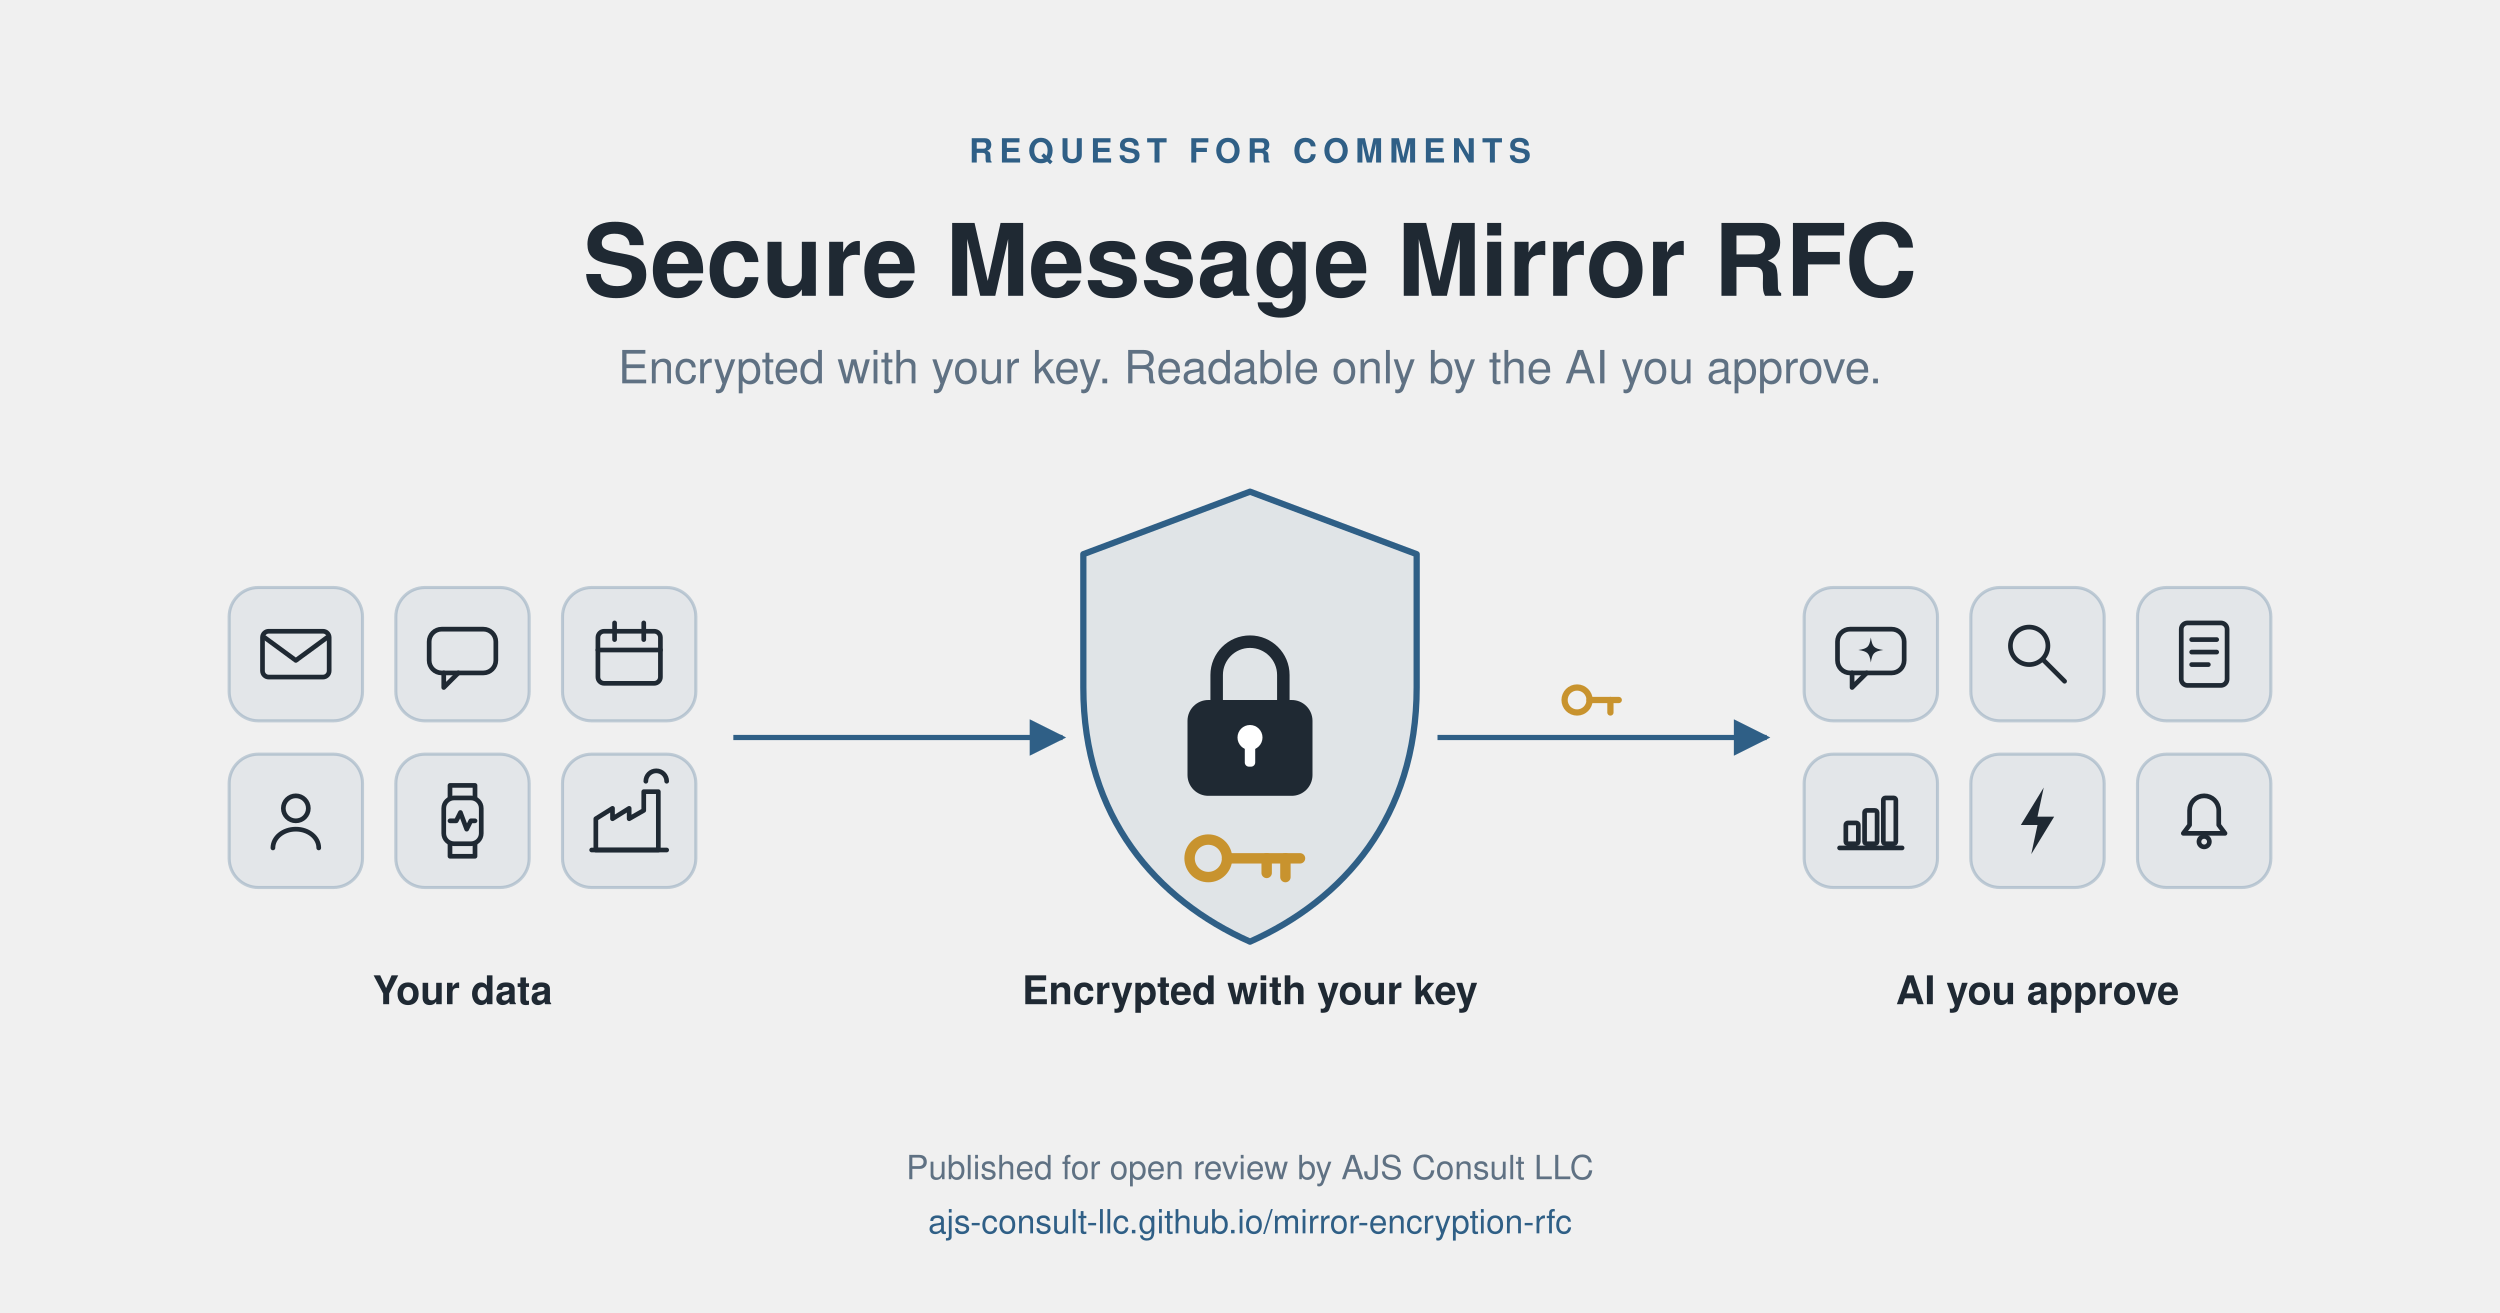
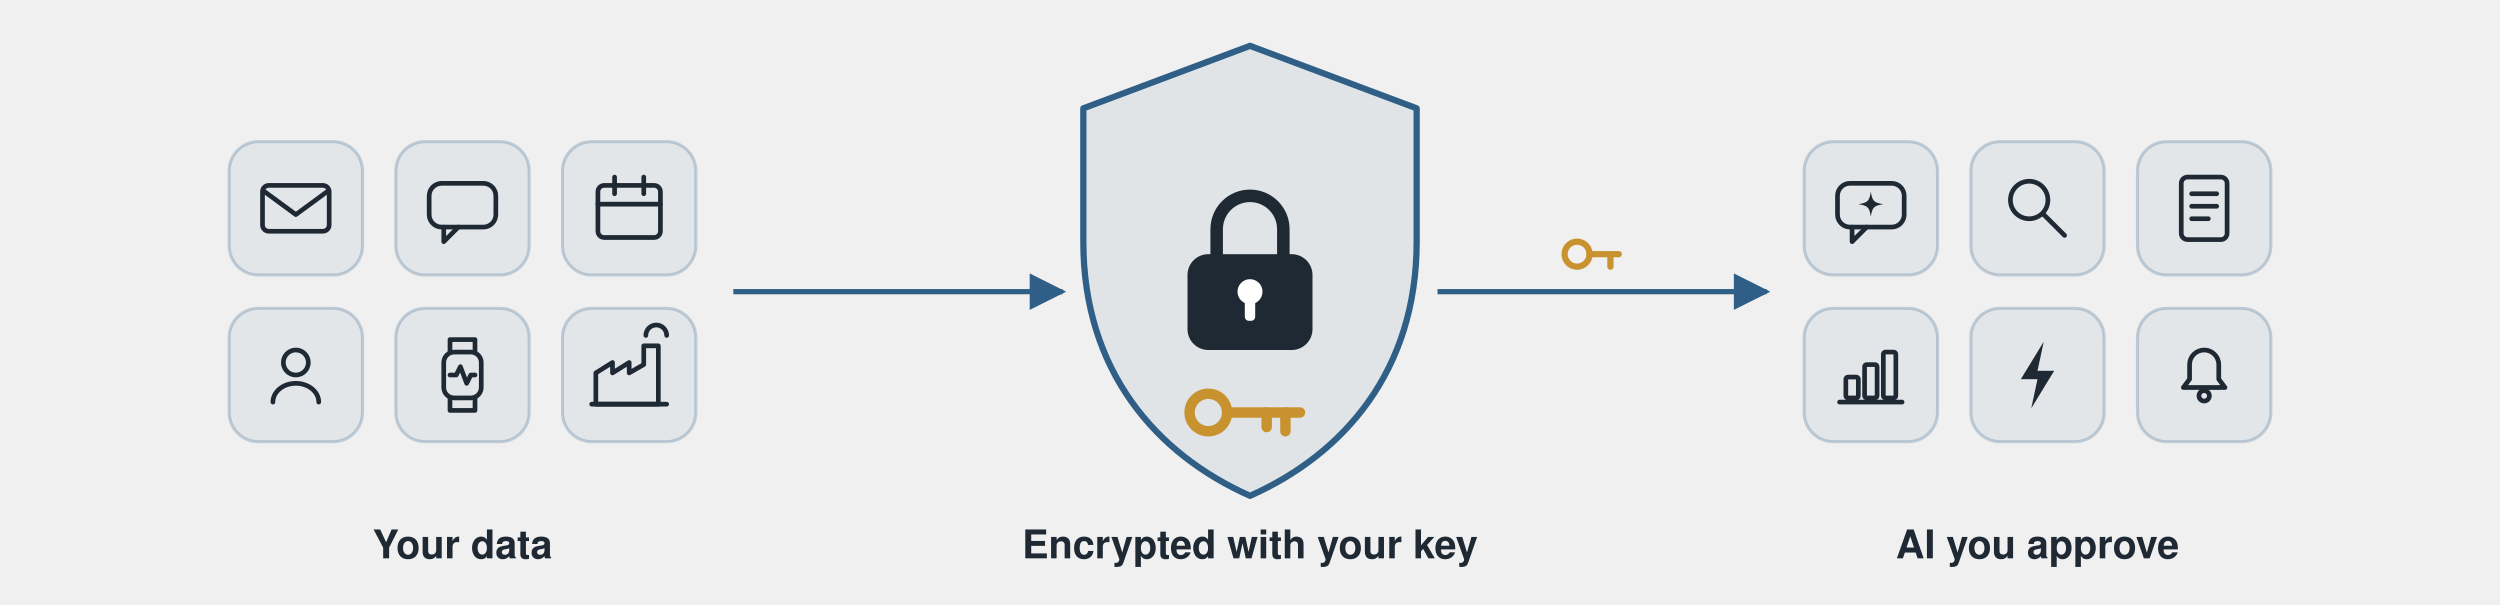
- <svg xmlns="http://www.w3.org/2000/svg" width="1200" height="630" viewBox="0 0 1200 630" role="img" aria-label="Secure Message Mirror RFC, a request for comments: your data, encrypted with your key, readable only by the AI you approve">
+ <svg xmlns="http://www.w3.org/2000/svg" width="1200" height="290" viewBox="0 214 1200 290" role="img" aria-label="AI-Optimized Data Mirror RFC, a security reference architecture open for comment: your data, encrypted with your key, readable only by the AI you approve">
  <defs>
    <marker id="arrow" viewBox="0 0 10 10" refX="9" refY="5" markerWidth="7" markerHeight="7" orient="auto">
      <path d="M0 0L10 5L0 10z" fill="#2f5f86" />
    </marker>
  </defs>
  <g font-family="Helvetica Neue, Helvetica, Arial, sans-serif">
-     <text x="600" y="78" text-anchor="middle" font-size="16" font-weight="700" letter-spacing="3" fill="#2f5f86">REQUEST FOR COMMENTS</text>
-     <text x="600" y="142" text-anchor="middle" font-size="48" font-weight="700" fill="#1f2933">Secure Message Mirror RFC</text>
+     <text x="600" y="78" text-anchor="middle" font-size="16" font-weight="700" letter-spacing="3" fill="#2f5f86">SECURITY REFERENCE ARCHITECTURE</text>
+     <text x="600" y="142" text-anchor="middle" font-size="48" font-weight="700" fill="#1f2933">AI-Optimized Data Mirror RFC</text>
    <text x="600" y="184" text-anchor="middle" font-size="22" fill="#5f7183">Encrypted with your key. Readable only by the AI you approve.</text>
    <rect x="110" y="282" width="64" height="64" rx="14" fill="#2f5f86" fill-opacity="0.07" stroke="#2f5f86" stroke-opacity="0.25" stroke-width="1.5" />
    <g transform="translate(142,314)" fill="none" stroke="#1f2933" stroke-width="2.25" stroke-linecap="round" stroke-linejoin="round">
      <rect x="-16" y="-11" width="32" height="22" rx="3" />
      <polyline points="-15,-8 0,3 15,-8" />
    </g>
    <rect x="190" y="282" width="64" height="64" rx="14" fill="#2f5f86" fill-opacity="0.07" stroke="#2f5f86" stroke-opacity="0.25" stroke-width="1.5" />
    <g transform="translate(222,314)" fill="none" stroke="#1f2933" stroke-width="2.25" stroke-linecap="round" stroke-linejoin="round">
      <rect x="-16" y="-12" width="32" height="21" rx="6" />
      <path d="M-9 9 v7 l7 -7" />
    </g>
    <rect x="270" y="282" width="64" height="64" rx="14" fill="#2f5f86" fill-opacity="0.07" stroke="#2f5f86" stroke-opacity="0.25" stroke-width="1.5" />
    <g transform="translate(302,314)" fill="none" stroke="#1f2933" stroke-width="2.25" stroke-linecap="round" stroke-linejoin="round">
      <rect x="-15" y="-11" width="30" height="25" rx="3" />
      <line x1="-15" y1="-2" x2="15" y2="-2" />
      <line x1="-7" y1="-15" x2="-7" y2="-7" />
      <line x1="7" y1="-15" x2="7" y2="-7" />
    </g>
    <rect x="110" y="362" width="64" height="64" rx="14" fill="#2f5f86" fill-opacity="0.07" stroke="#2f5f86" stroke-opacity="0.25" stroke-width="1.5" />
    <g transform="translate(142,394)" fill="none" stroke="#1f2933" stroke-width="2.25" stroke-linecap="round" stroke-linejoin="round">
      <circle cx="0" cy="-6" r="6" />
      <path d="M-11 13 a11 9 0 0 1 22 0" />
    </g>
    <rect x="190" y="362" width="64" height="64" rx="14" fill="#2f5f86" fill-opacity="0.07" stroke="#2f5f86" stroke-opacity="0.25" stroke-width="1.5" />
    <g transform="translate(222,394)" fill="none" stroke="#1f2933" stroke-width="2.25" stroke-linecap="round" stroke-linejoin="round">
      <rect x="-9" y="-11" width="18" height="22" rx="5" />
      <path d="M-6 -11 v-6 h12 v6 M-6 11 v6 h12 v-6" />
      <polyline points="-6,0 -3,0 -1,-4 2,4 4,0 6,0" />
    </g>
    <rect x="270" y="362" width="64" height="64" rx="14" fill="#2f5f86" fill-opacity="0.07" stroke="#2f5f86" stroke-opacity="0.25" stroke-width="1.5" />
    <g transform="translate(302,394)" fill="none" stroke="#1f2933" stroke-width="2.25" stroke-linecap="round" stroke-linejoin="round">
      <path d="M-16 14 V-1 l8 -5 v5 l8 -5 v5 l7 -4 V-14 h7 v28 Z" />
      <line x1="-18" y1="14" x2="18" y2="14" />
      <path d="M8 -19 a5 5 0 0 1 10 0" />
    </g>
    <rect x="866" y="282" width="64" height="64" rx="14" fill="#2f5f86" fill-opacity="0.07" stroke="#2f5f86" stroke-opacity="0.25" stroke-width="1.5" />
    <g transform="translate(898,314)" fill="none" stroke="#1f2933" stroke-width="2.25" stroke-linecap="round" stroke-linejoin="round">
      <rect x="-16" y="-12" width="32" height="21" rx="6" />
      <path d="M-9 9 v7 l7 -7" />
      <path d="M0 -8 C0.7 -3.5 1.5 -2.7 6 -2 C1.5 -1.3 0.7 -0.5 0 4 C-0.7 -0.5 -1.5 -1.3 -6 -2 C-1.5 -2.7 -0.7 -3.5 0 -8 Z" fill="#1f2933" stroke="none" />
    </g>
    <rect x="946" y="282" width="64" height="64" rx="14" fill="#2f5f86" fill-opacity="0.07" stroke="#2f5f86" stroke-opacity="0.25" stroke-width="1.5" />
    <g transform="translate(978,314)" fill="none" stroke="#1f2933" stroke-width="2.25" stroke-linecap="round" stroke-linejoin="round">
      <circle cx="-4" cy="-4" r="9" />
      <line x1="3" y1="3" x2="13" y2="13" />
    </g>
    <rect x="1026" y="282" width="64" height="64" rx="14" fill="#2f5f86" fill-opacity="0.07" stroke="#2f5f86" stroke-opacity="0.25" stroke-width="1.5" />
    <g transform="translate(1058,314)" fill="none" stroke="#1f2933" stroke-width="2.25" stroke-linecap="round" stroke-linejoin="round">
      <rect x="-11" y="-15" width="22" height="30" rx="3" />
      <line x1="-6" y1="-7" x2="6" y2="-7" />
      <line x1="-6" y1="-1" x2="6" y2="-1" />
      <line x1="-6" y1="5" x2="2" y2="5" />
    </g>
    <rect x="866" y="362" width="64" height="64" rx="14" fill="#2f5f86" fill-opacity="0.07" stroke="#2f5f86" stroke-opacity="0.25" stroke-width="1.5" />
    <g transform="translate(898,394)" fill="none" stroke="#1f2933" stroke-width="2.25" stroke-linecap="round" stroke-linejoin="round">
      <line x1="-15" y1="13" x2="15" y2="13" />
      <rect x="-12" y="1" width="6" height="10" rx="1" />
      <rect x="-3" y="-5" width="6" height="16" rx="1" />
      <rect x="6" y="-11" width="6" height="22" rx="1" />
    </g>
    <rect x="946" y="362" width="64" height="64" rx="14" fill="#2f5f86" fill-opacity="0.07" stroke="#2f5f86" stroke-opacity="0.25" stroke-width="1.5" />
    <g transform="translate(978,394)" fill="none" stroke="#1f2933" stroke-width="2.25" stroke-linecap="round" stroke-linejoin="round">
      <path d="M3 -16 L-8 2 H0 L-3 16 L8 -2 H0 Z" fill="#1f2933" stroke="none" />
    </g>
    <rect x="1026" y="362" width="64" height="64" rx="14" fill="#2f5f86" fill-opacity="0.07" stroke="#2f5f86" stroke-opacity="0.25" stroke-width="1.5" />
    <g transform="translate(1058,394)" fill="none" stroke="#1f2933" stroke-width="2.25" stroke-linecap="round" stroke-linejoin="round">
      <path d="M-10 6 h20 l-3 -4 v-7 a7 7 0 0 0 -14 0 v7 z" />
      <circle cx="0" cy="10" r="2.5" />
    </g>
    <line x1="352" y1="354" x2="510" y2="354" stroke="#2f5f86" stroke-width="2.5" marker-end="url(#arrow)" />
    <line x1="690" y1="354" x2="848" y2="354" stroke="#2f5f86" stroke-width="2.5" marker-end="url(#arrow)" />
    <g fill="none" stroke="#c8932e" stroke-width="3" stroke-linecap="round">
      <circle cx="757" cy="336" r="6" />
      <line x1="763" y1="336" x2="777" y2="336" />
      <line x1="773" y1="336" x2="773" y2="342" />
    </g>
    <path d="M600 236 L680 266 V330 C680 392 645 432 600 452 C555 432 520 392 520 330 V266 Z" fill="#2f5f86" fill-opacity="0.08" stroke="#2f5f86" stroke-width="3" stroke-linejoin="round" />
    <path d="M584 340 v-16 a16 16 0 0 1 32 0 v16" fill="none" stroke="#1f2933" stroke-width="6" stroke-linecap="round" />
    <rect x="570" y="336" width="60" height="46" rx="10" fill="#1f2933" />
    <circle cx="600" cy="354" r="6" fill="#ffffff" />
    <rect x="597.5" y="354" width="5" height="14" rx="2" fill="#ffffff" />
    <g fill="none" stroke="#c8932e" stroke-width="5" stroke-linecap="round">
      <circle cx="580" cy="412" r="9" />
      <line x1="589" y1="412" x2="624" y2="412" />
      <line x1="617" y1="412" x2="617" y2="421" />
      <line x1="608" y1="412" x2="608" y2="419" />
    </g>
    <g font-size="19" font-weight="600" fill="#1f2933" text-anchor="middle">
      <text x="222" y="482">Your data</text>
      <text x="600" y="482">Encrypted with your key</text>
      <text x="978" y="482">AI you approve</text>
    </g>
    <text x="600" y="566" text-anchor="middle" font-size="16" fill="#5f7183">Published for open review by AJS Consult LLC</text>
    <text x="600" y="592" text-anchor="middle" font-size="16" fill="#2f5f86">ajs-consult-llc.github.io/mirror-encryption-rfc</text>
  </g>
</svg>
